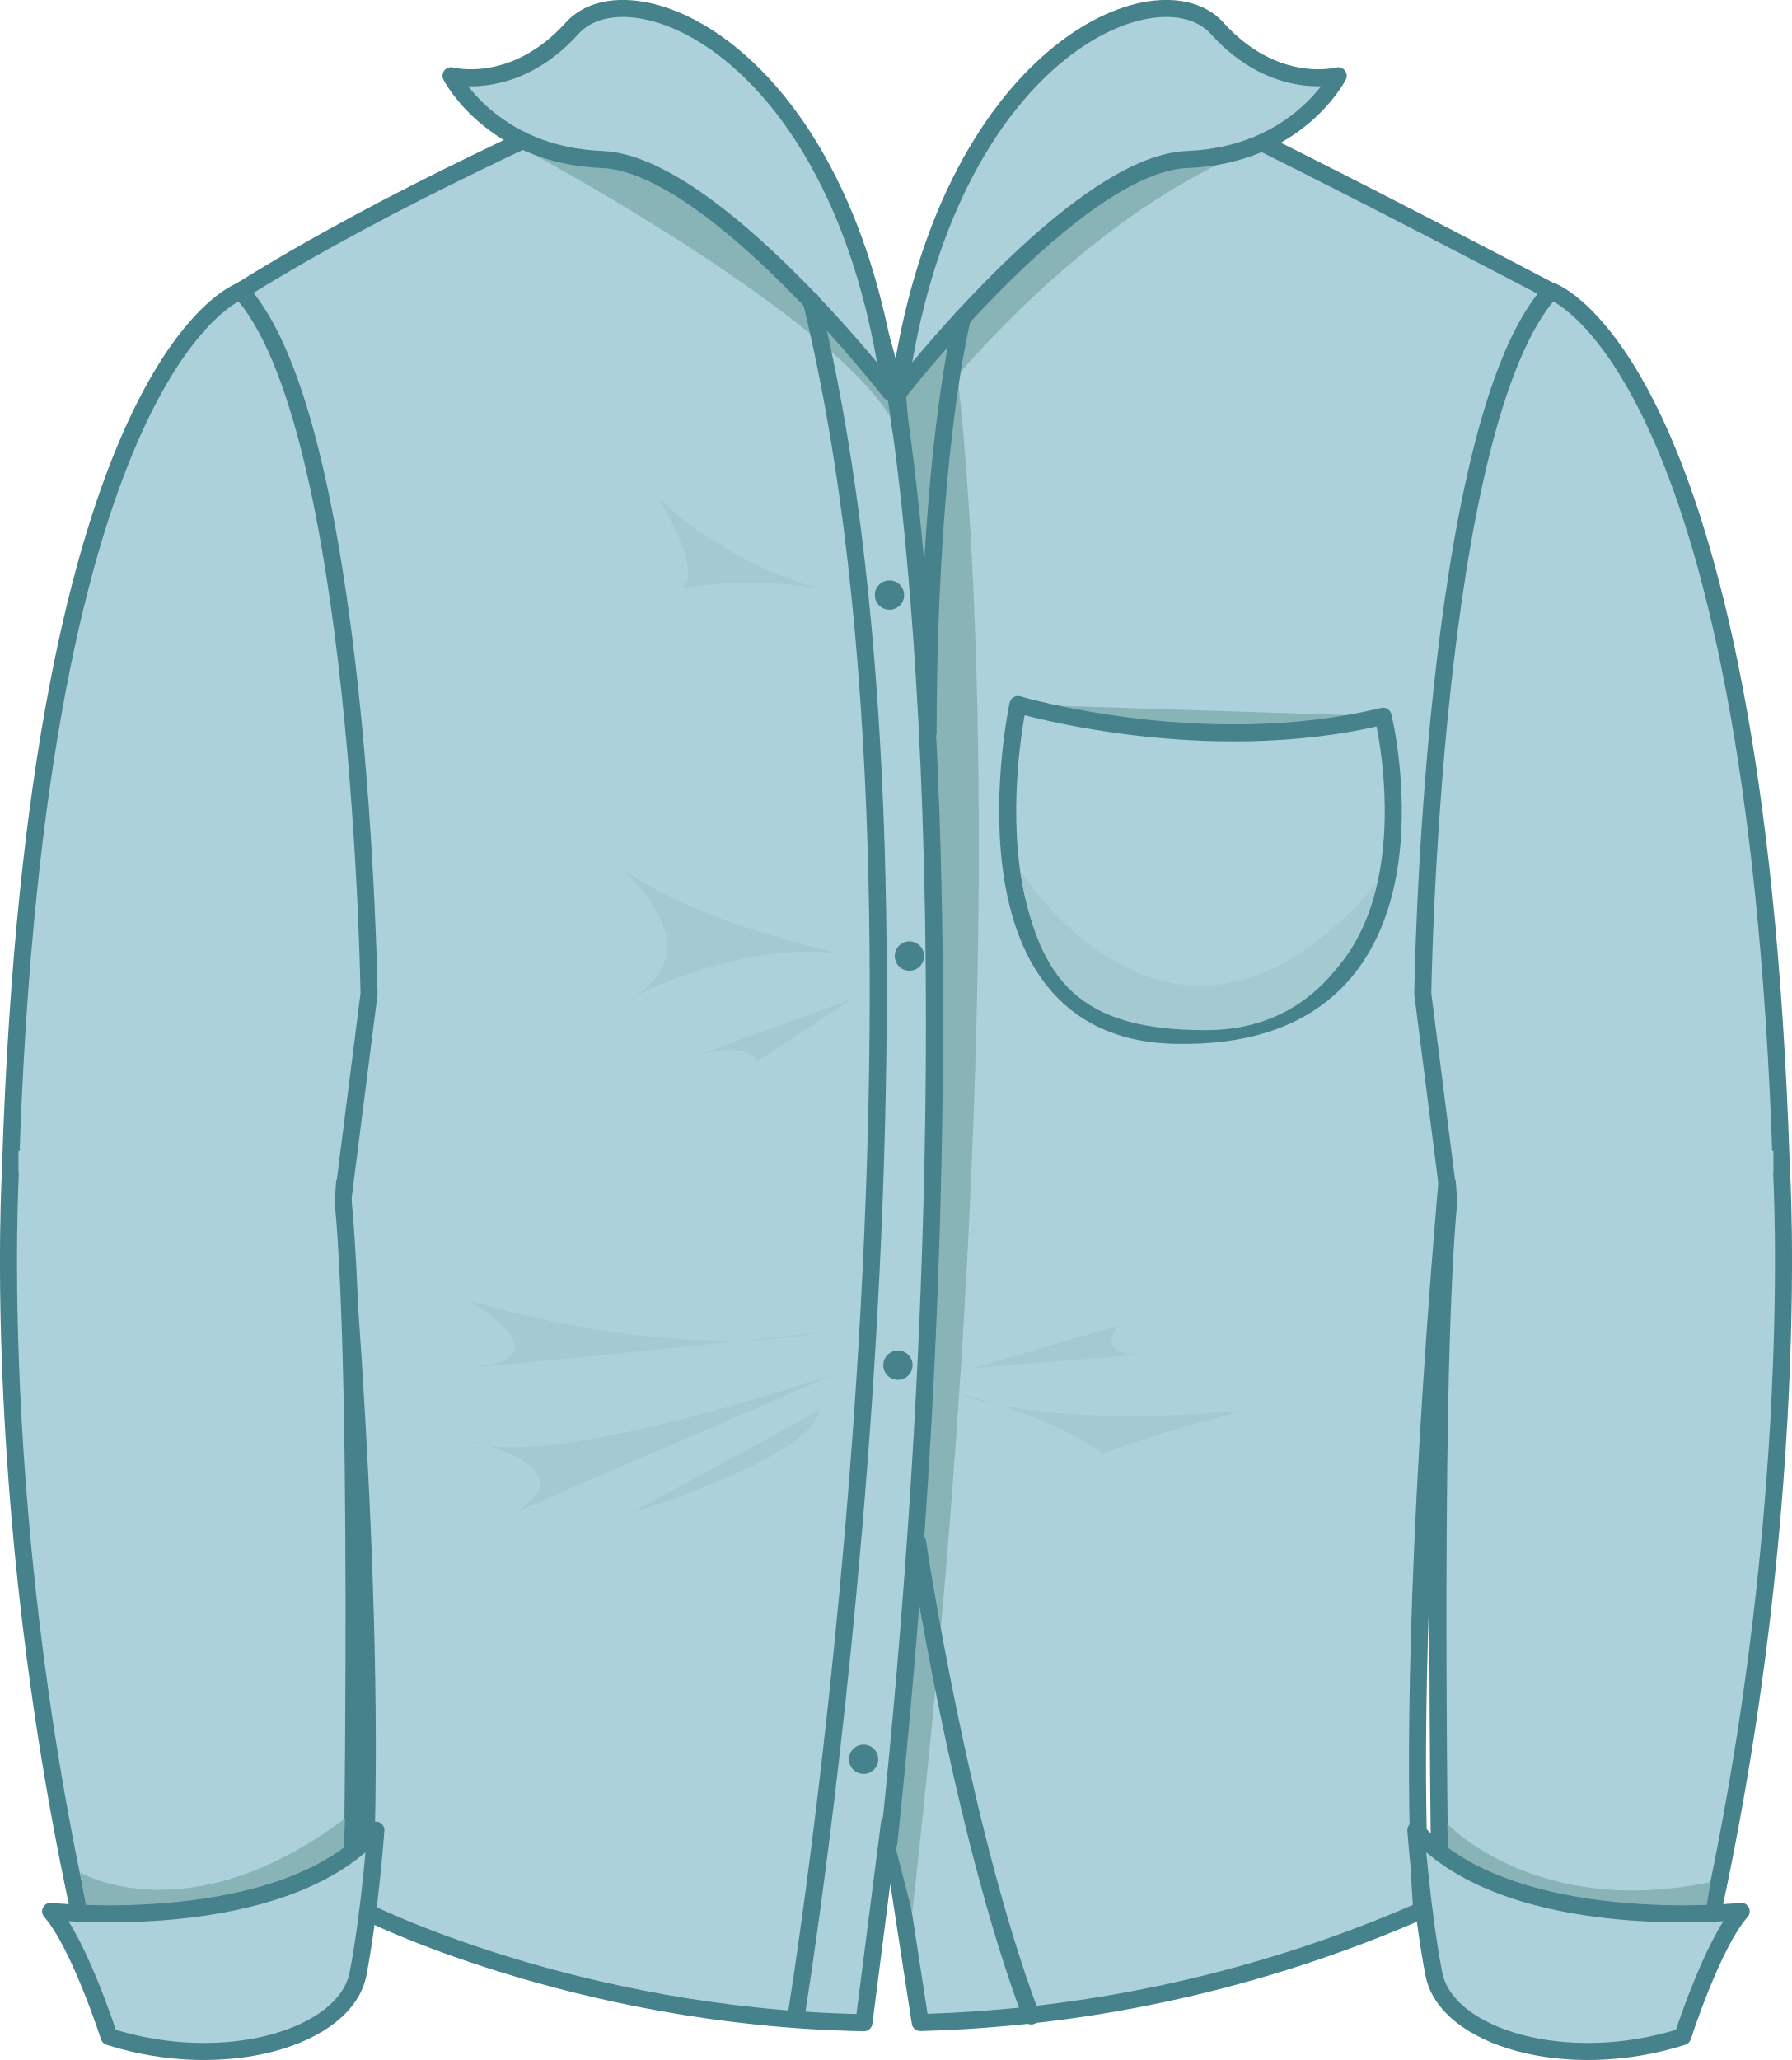
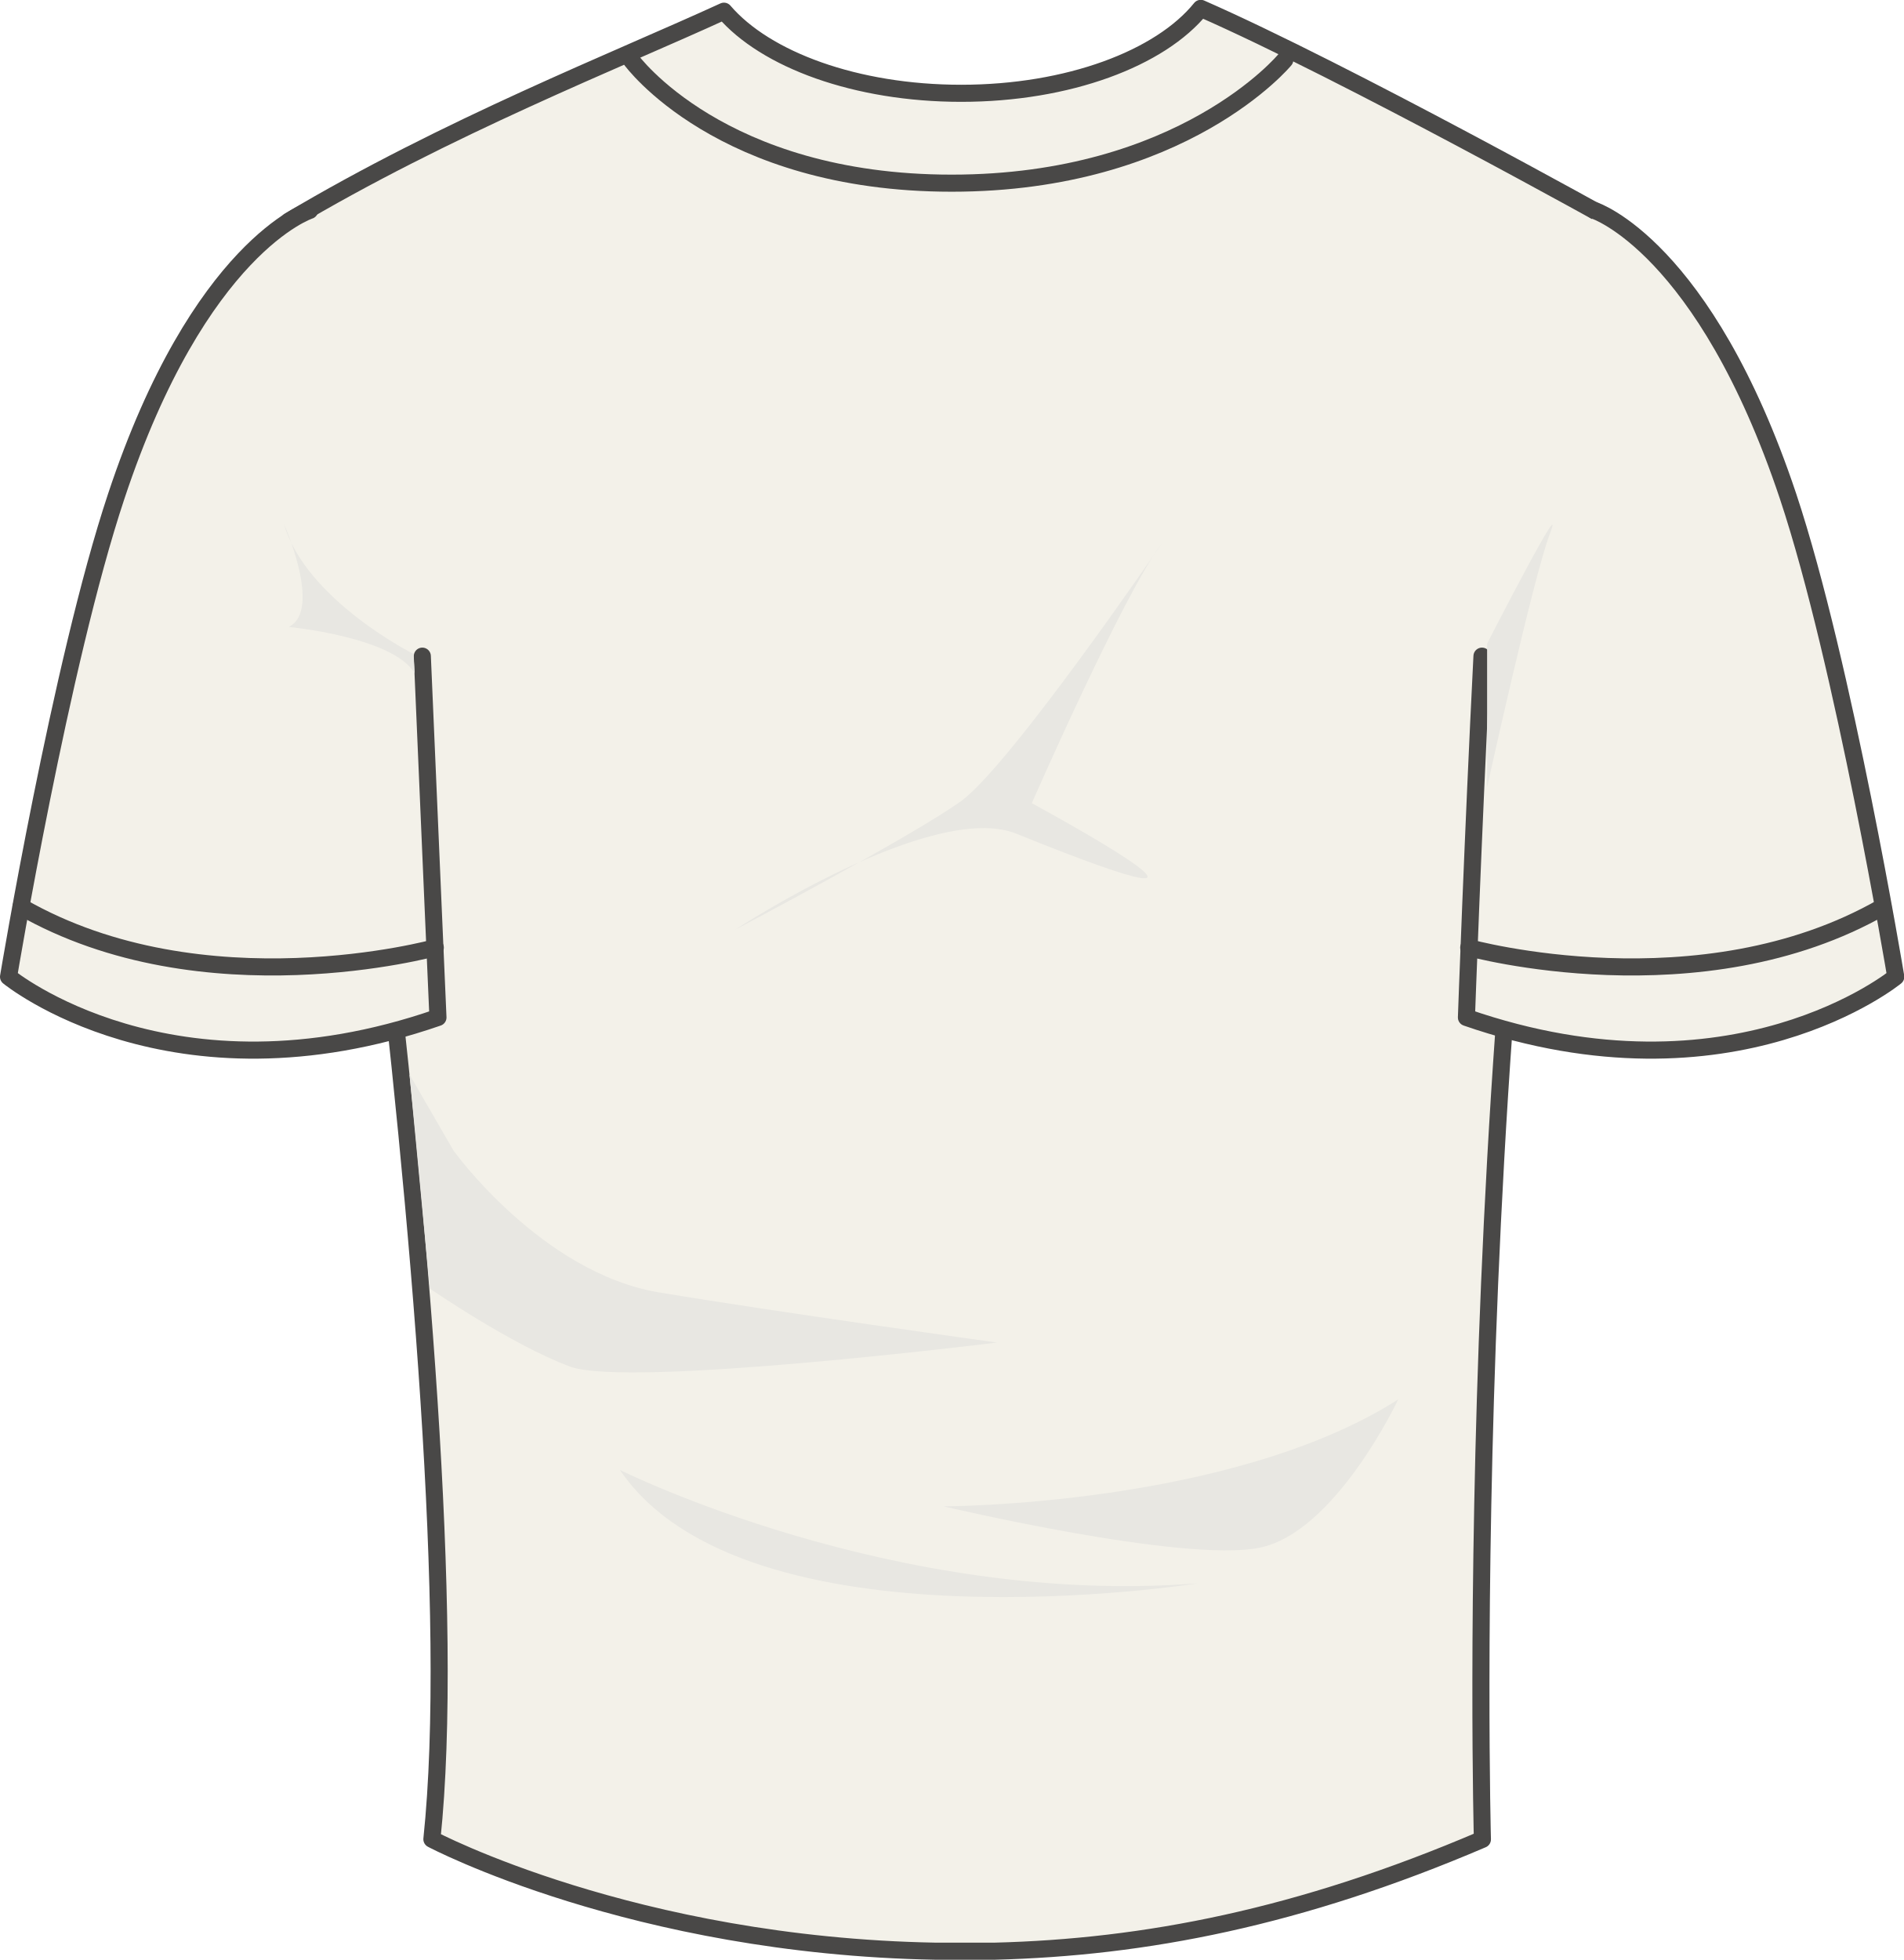
- <svg xmlns="http://www.w3.org/2000/svg" viewBox="0 0 210.33 241.78">
+ <svg xmlns="http://www.w3.org/2000/svg" viewBox="0 0 222.89 229.41">
  <defs>
-     <style>.cls-1,.cls-6{fill:#acd1db;}.cls-1,.cls-3{stroke:#45828b;stroke-linecap:round;stroke-linejoin:round;stroke-width:2px;}.cls-2{fill:#89b4b7;}.cls-3{fill:none;}.cls-4{fill:#45828b;}.cls-5{fill:#a3cad1;}</style>
+     <style>.cls-1{fill:#f3f1e9;}.cls-1,.cls-3{stroke:#494847;stroke-linecap:round;stroke-linejoin:round;stroke-width:2px;}.cls-2{fill:#e8e7e2;}.cls-3{fill:none;}</style>
  </defs>
-   <g id="shirt_1">
-     <path class="cls-1" d="M316.82,445.75a157.12,157.12,0,0,1-58.88,13.17l-3.61-23.42-3,23.44c-34.11-.63-58.76-13.19-58.76-13.19,3.54-65.71-14.43-190.06-14.43-190.06,18.19-11.35,38.59-20.07,50.19-25.63h0s22.7,8.4,27.34,42c0,0-2.32-24.83,23-43,14.85,6.4,53.33,26.67,53.33,26.67C312,396,316.82,445.75,316.82,445.75Z" transform="translate(-149.92 -221.54)" />
-     <path class="cls-2" d="M210.39,238.47s38.46,20.42,44.69,33.19.62.41.62.41-5.49-21-20.68-29.77S210.39,238.47,210.39,238.47Z" transform="translate(-149.92 -221.54)" />
-     <path class="cls-2" d="M260.17,268.21s17.11-22.08,38.3-29.74l-14.81,1.15S255.06,255.7,260.17,268.21Z" transform="translate(-149.92 -221.54)" />
-     <path class="cls-1" d="M202.86,230.43s7.39,2,14.22-5.58,31.85,2.64,37.34,42.72c0,0-20.8-26.8-33.82-27.31S202.86,230.43,202.86,230.43Z" transform="translate(-149.92 -221.54)" />
-     <path class="cls-2" d="M261.62,260.23S271.28,319.15,257,446l-2.71-10.54s10-77.26,1.72-170.58Z" transform="translate(-149.92 -221.54)" />
-     <path class="cls-1" d="M307,230.43s-7.39,2-14.22-5.58-31.85,2.64-37.34,42.72c0,0,20.8-26.8,33.83-27.31S307,230.43,307,230.43Z" transform="translate(-149.92 -221.54)" />
-     <path class="cls-3" d="M255,267.57s10.84,60.14-.73,170.18" transform="translate(-149.92 -221.54)" />
-     <path class="cls-3" d="M243.31,458.52s20.56-125.12,1.82-201.71" transform="translate(-149.92 -221.54)" />
-     <path class="cls-3" d="M262.91,258.81s-4,15.32-4.05,48.68" transform="translate(-149.92 -221.54)" />
-     <path class="cls-3" d="M257.62,402.51s5,33.53,13.34,55.64" transform="translate(-149.92 -221.54)" />
-     <circle class="cls-4" cx="104.41" cy="69.84" r="1.72" />
-     <circle class="cls-4" cx="106.75" cy="112.21" r="1.72" />
-     <circle class="cls-4" cx="105.4" cy="160.23" r="1.72" />
-     <circle class="cls-4" cx="101.37" cy="206.49" r="1.72" />
-     <polygon class="cls-2" points="119.5 82.69 162.35 84.06 158.13 88.03 121.23 85.95 119.5 82.69" />
-     <path class="cls-1" d="M269.41,304.23s21.82,6.47,42.86,1.37c0,0,9.43,38.38-24.62,37.45C261.19,342.32,269.41,304.23,269.41,304.23Z" transform="translate(-149.92 -221.54)" />
-     <path class="cls-5" d="M269.66,323.65s18.17,29.49,41.91,1.5c0,0-3.21,17.3-20.12,17.3C277,342.45,271.79,337.06,269.66,323.65Z" transform="translate(-149.92 -221.54)" />
-     <path class="cls-5" d="M251.16,334s-20.84-3.85-29.86-11.85c0,0,13.7,10.3,2.55,16.6C223.85,338.77,238.64,330.81,251.16,334Z" transform="translate(-149.92 -221.54)" />
-     <path class="cls-5" d="M250,338.77l-11.23,7.36s-1.19-3.07-9,0Z" transform="translate(-149.92 -221.54)" />
-     <path class="cls-5" d="M262,385s10.37,2.21,17.49,7.17c0,0,2.28-1.28,16.45-5.11C295.91,387.06,274.09,389.5,262,385Z" transform="translate(-149.92 -221.54)" />
-     <path class="cls-5" d="M264.29,382.09l17-5s-3.87,4.15,4.49,3.29Z" transform="translate(-149.92 -221.54)" />
-     <path class="cls-5" d="M246.13,290.64a47.06,47.06,0,0,1-18.9-10.55s5.62,9,2.56,10.55A47,47,0,0,1,246.13,290.64Z" transform="translate(-149.92 -221.54)" />
-     <path class="cls-5" d="M246.13,377.87s-14.3,3.94-41.11-3.64c0,0,10.72,6.32,1.79,7.54S245.11,378.13,246.13,377.87Z" transform="translate(-149.92 -221.54)" />
-     <path class="cls-5" d="M248.16,382.72S214,394.47,205,390.64c0,0,14.32,3.06,5.37,8.42Z" transform="translate(-149.92 -221.54)" />
-     <path class="cls-5" d="M246.13,387.06l-22,12S245.11,392.68,246.13,387.06Z" transform="translate(-149.92 -221.54)" />
+   <g id="t-shirt_1">
+     <path class="cls-1" d="M331.91,256.26C313.24,335,316.22,445.47,316.22,445.47c-21.41,9.16-39.55,12.65-57.14,13.09l-6.84,0c-35.46-.63-59-13.11-59-13.11,5.41-51.38-16.75-189.38-16.75-189.38,18.45-11,38.48-18.86,50.94-24.58,4.85,5.67,15.46,9.61,27.77,9.61,12.54,0,23.32-4.09,28.05-9.94C300.32,238.65,331.91,256.26,331.91,256.26Z" transform="translate(-142.68 -230.18)" />
+     <path class="cls-2" d="M195.77,364.85s10.27,14.3,24.06,16.6,39.57,5.87,39.57,5.87-43.14,5.36-50,2.81S193,381,193,381l-2.38-25.06Z" transform="translate(-142.68 -230.18)" />
+     <path class="cls-3" d="M216.56,237.18s10.44,14.44,37.53,14.44,39-14.44,39-14.44" transform="translate(-142.68 -230.18)" />
+     <path class="cls-2" d="M278.66,293.83s-17.75,26-23.49,30.13S228.74,339,228.74,339s23.13-15.2,32.94-11.23c33.45,13.53,1.79-3.58,1.79-3.58S274.19,299.7,278.66,293.83Z" transform="translate(-142.68 -230.18)" />
+     <path class="cls-2" d="M253.13,406.49s33.6,0,53.23-12.51c0,0-7.32,15.57-16.25,17.36S253.13,406.49,253.13,406.49Z" transform="translate(-142.68 -230.18)" />
+     <path class="cls-2" d="M215.25,402.23s32.17,16.08,67.66,13.27C282.91,415.5,229.93,423.93,215.25,402.23Z" transform="translate(-142.68 -230.18)" />
  </g>
-   <g id="shirt_1_sleeve_22" data-name="shirt_1;sleeve_22">
-     <path class="cls-1" d="M332,255.69s23.92,8,27,102.49c0,0-20.3,26.59-39,4.12l-3.07-24.13S317.88,271.06,332,255.69Z" transform="translate(-149.92 -221.54)" />
+   <g id="t-shirt_1_sleeve_2" data-name="t-shirt_1;sleeve_2">
+     <path class="cls-1" d="M329.32,254.81S342.21,259,352,288.26c6.52,19.57,12.61,56.25,12.61,56.25s-19,15.58-50.26,4.76c0,0,.75-21.1,1.82-42.29" transform="translate(-142.68 -230.18)" />
+     <path class="cls-3" d="M314.62,341.1s27.12,7.48,48.5-4.79" transform="translate(-142.68 -230.18)" />
+     <path class="cls-2" d="M316.77,322.33s5.44-24.69,7.32-29.59c2.23-5.86-7.32,12.77-7.32,12.77Z" transform="translate(-142.68 -230.18)" />
  </g>
-   <g id="shirt_1_sleeve_2" data-name="shirt_1;sleeve_2">
-     <path class="cls-1" d="M359,358.18s3.06,46.5-11.41,101.94c0,0-16.15,5.58-28.49-6.66,0,0-1.33-68.18.9-91.16C320,362.3,333.7,344.87,359,358.18Z" transform="translate(-149.92 -221.54)" />
-     <path class="cls-2" d="M319.81,435.61s10.47,11.13,30.91,6.82L349.61,449l-29.63-7Z" transform="translate(-149.92 -221.54)" />
-     <path class="cls-1" d="M347.43,460.58s3.55-11,6.88-14.71c0,0-27.12,2.9-38.19-9.53,0,0,.67,9.36,2.1,16.85S333.84,464.91,347.43,460.58Z" transform="translate(-149.92 -221.54)" />
-     <polygon class="cls-6" points="171.09 141.46 170.83 137.95 179.7 131.12 193.43 129.59 204.91 132.84 208.17 135.14 208.17 137.72 196.43 133.67 181.75 134.15 171.09 141.46" />
-   </g>
-   <g id="shirt_1_sleeve_11" data-name="shirt_1;sleeve_11">
-     <path class="cls-1" d="M178.17,255.69s-23.92,8-27,102.49c0,0,20.29,26.59,39,4.12l3.07-24.13S192.29,271.06,178.17,255.69Z" transform="translate(-149.92 -221.54)" />
-   </g>
-   <g id="shirt_1_sleeve_1" data-name="shirt_1;sleeve_1">
-     <path class="cls-1" d="M151.19,358.18s-3.07,46.5,11.41,101.94c0,0,16.15,5.58,28.49-6.66,0,0,1.33-68.18-.91-91.16C190.18,362.3,176.46,344.87,151.19,358.18Z" transform="translate(-149.92 -221.54)" />
-     <path class="cls-2" d="M159.32,441.32s12.71,7.5,31.1-6.36l-.3,7.84a44.34,44.34,0,0,1-29.62,5.07Z" transform="translate(-149.92 -221.54)" />
-     <path class="cls-1" d="M162.73,460.58s-3.55-11-6.87-14.71c0,0,27.11,2.9,38.18-9.53,0,0-.66,9.36-2.09,16.85S176.32,464.91,162.73,460.58Z" transform="translate(-149.92 -221.54)" />
-     <polygon class="cls-6" points="39.25 141.46 39.51 137.95 30.63 131.12 16.91 129.59 5.42 132.84 2.17 135.14 2.17 137.72 13.91 133.67 28.58 134.15 39.25 141.46" />
+   <g id="t-shirt_1_sleeve_1" data-name="t-shirt_1;sleeve_1">
+     <path class="cls-1" d="M178.93,254.81S166,259,156.29,288.26c-6.52,19.57-12.61,56.25-12.61,56.25s19,15.58,50.27,4.76c0,0-.93-21.22-1.83-42.29" transform="translate(-142.68 -230.18)" />
+     <path class="cls-3" d="M193.64,341.1s-27.12,7.48-48.5-4.79" transform="translate(-142.68 -230.18)" />
+     <path class="cls-2" d="M191.07,306.71s-12.57-6.31-15.16-15.22c0,0,4.54,10.12.57,12.07,0,0,12.29,1.17,14.75,5.45Z" transform="translate(-142.68 -230.18)" />
  </g>
</svg>
